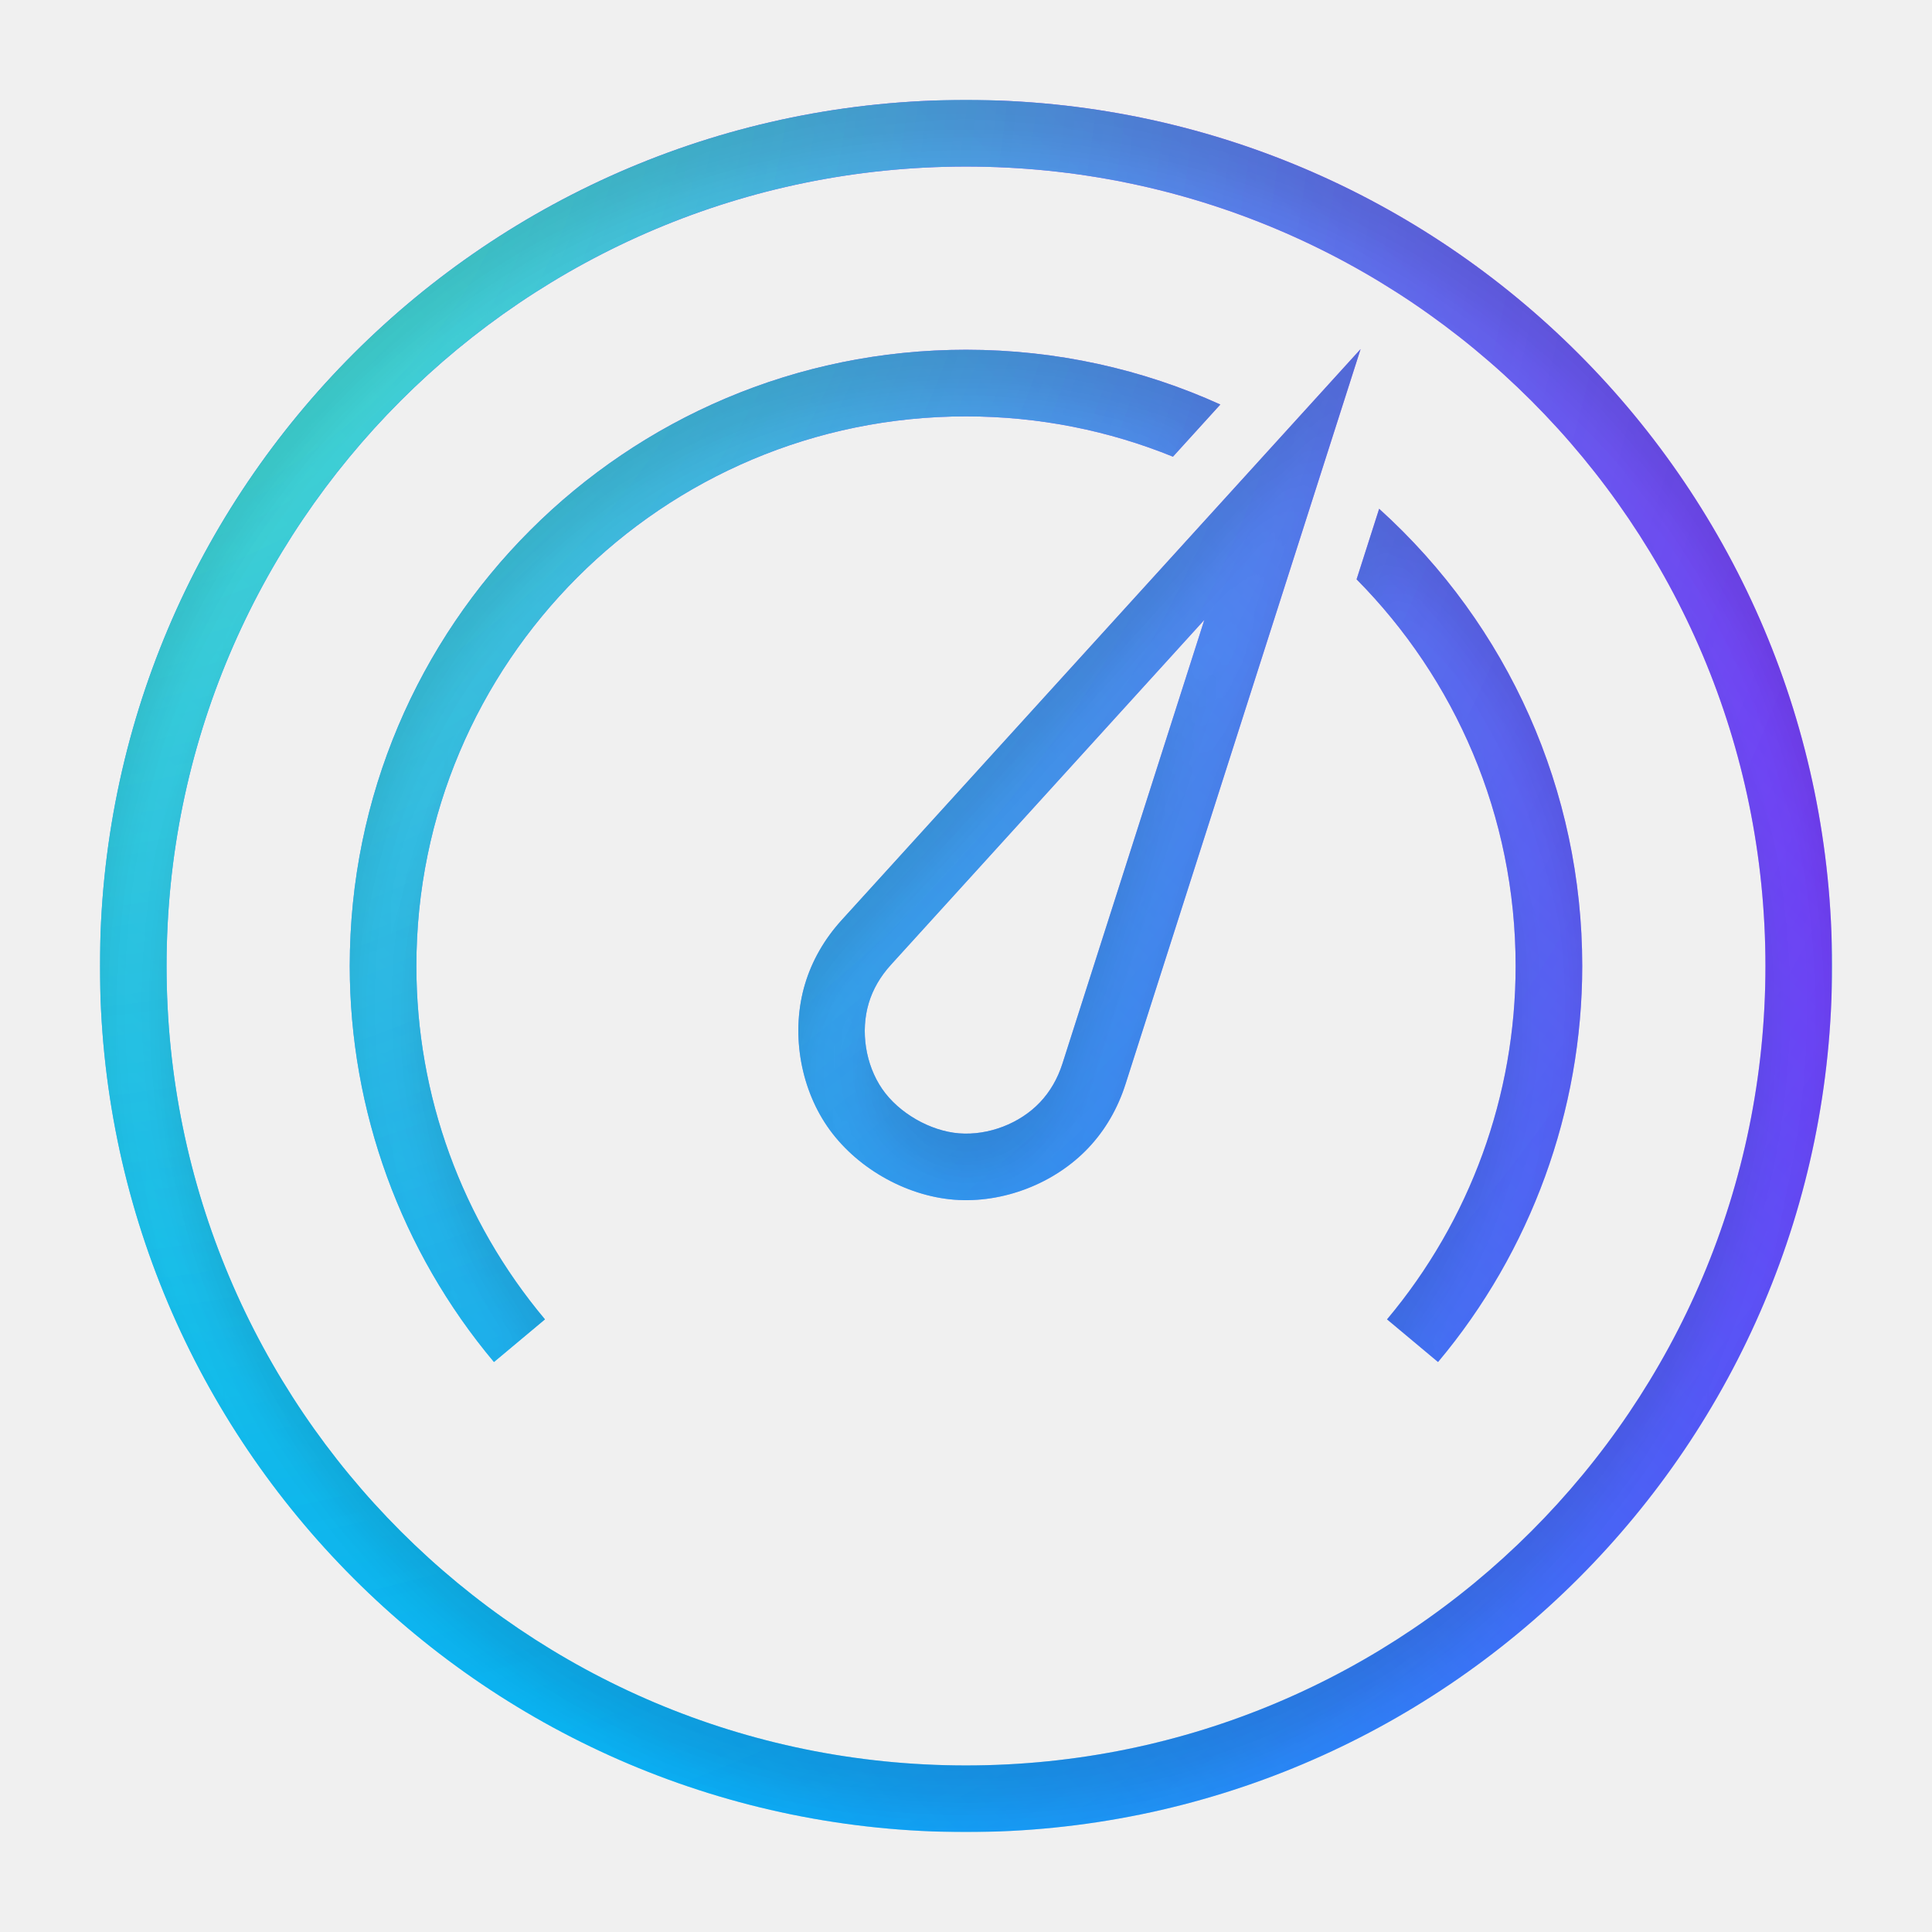
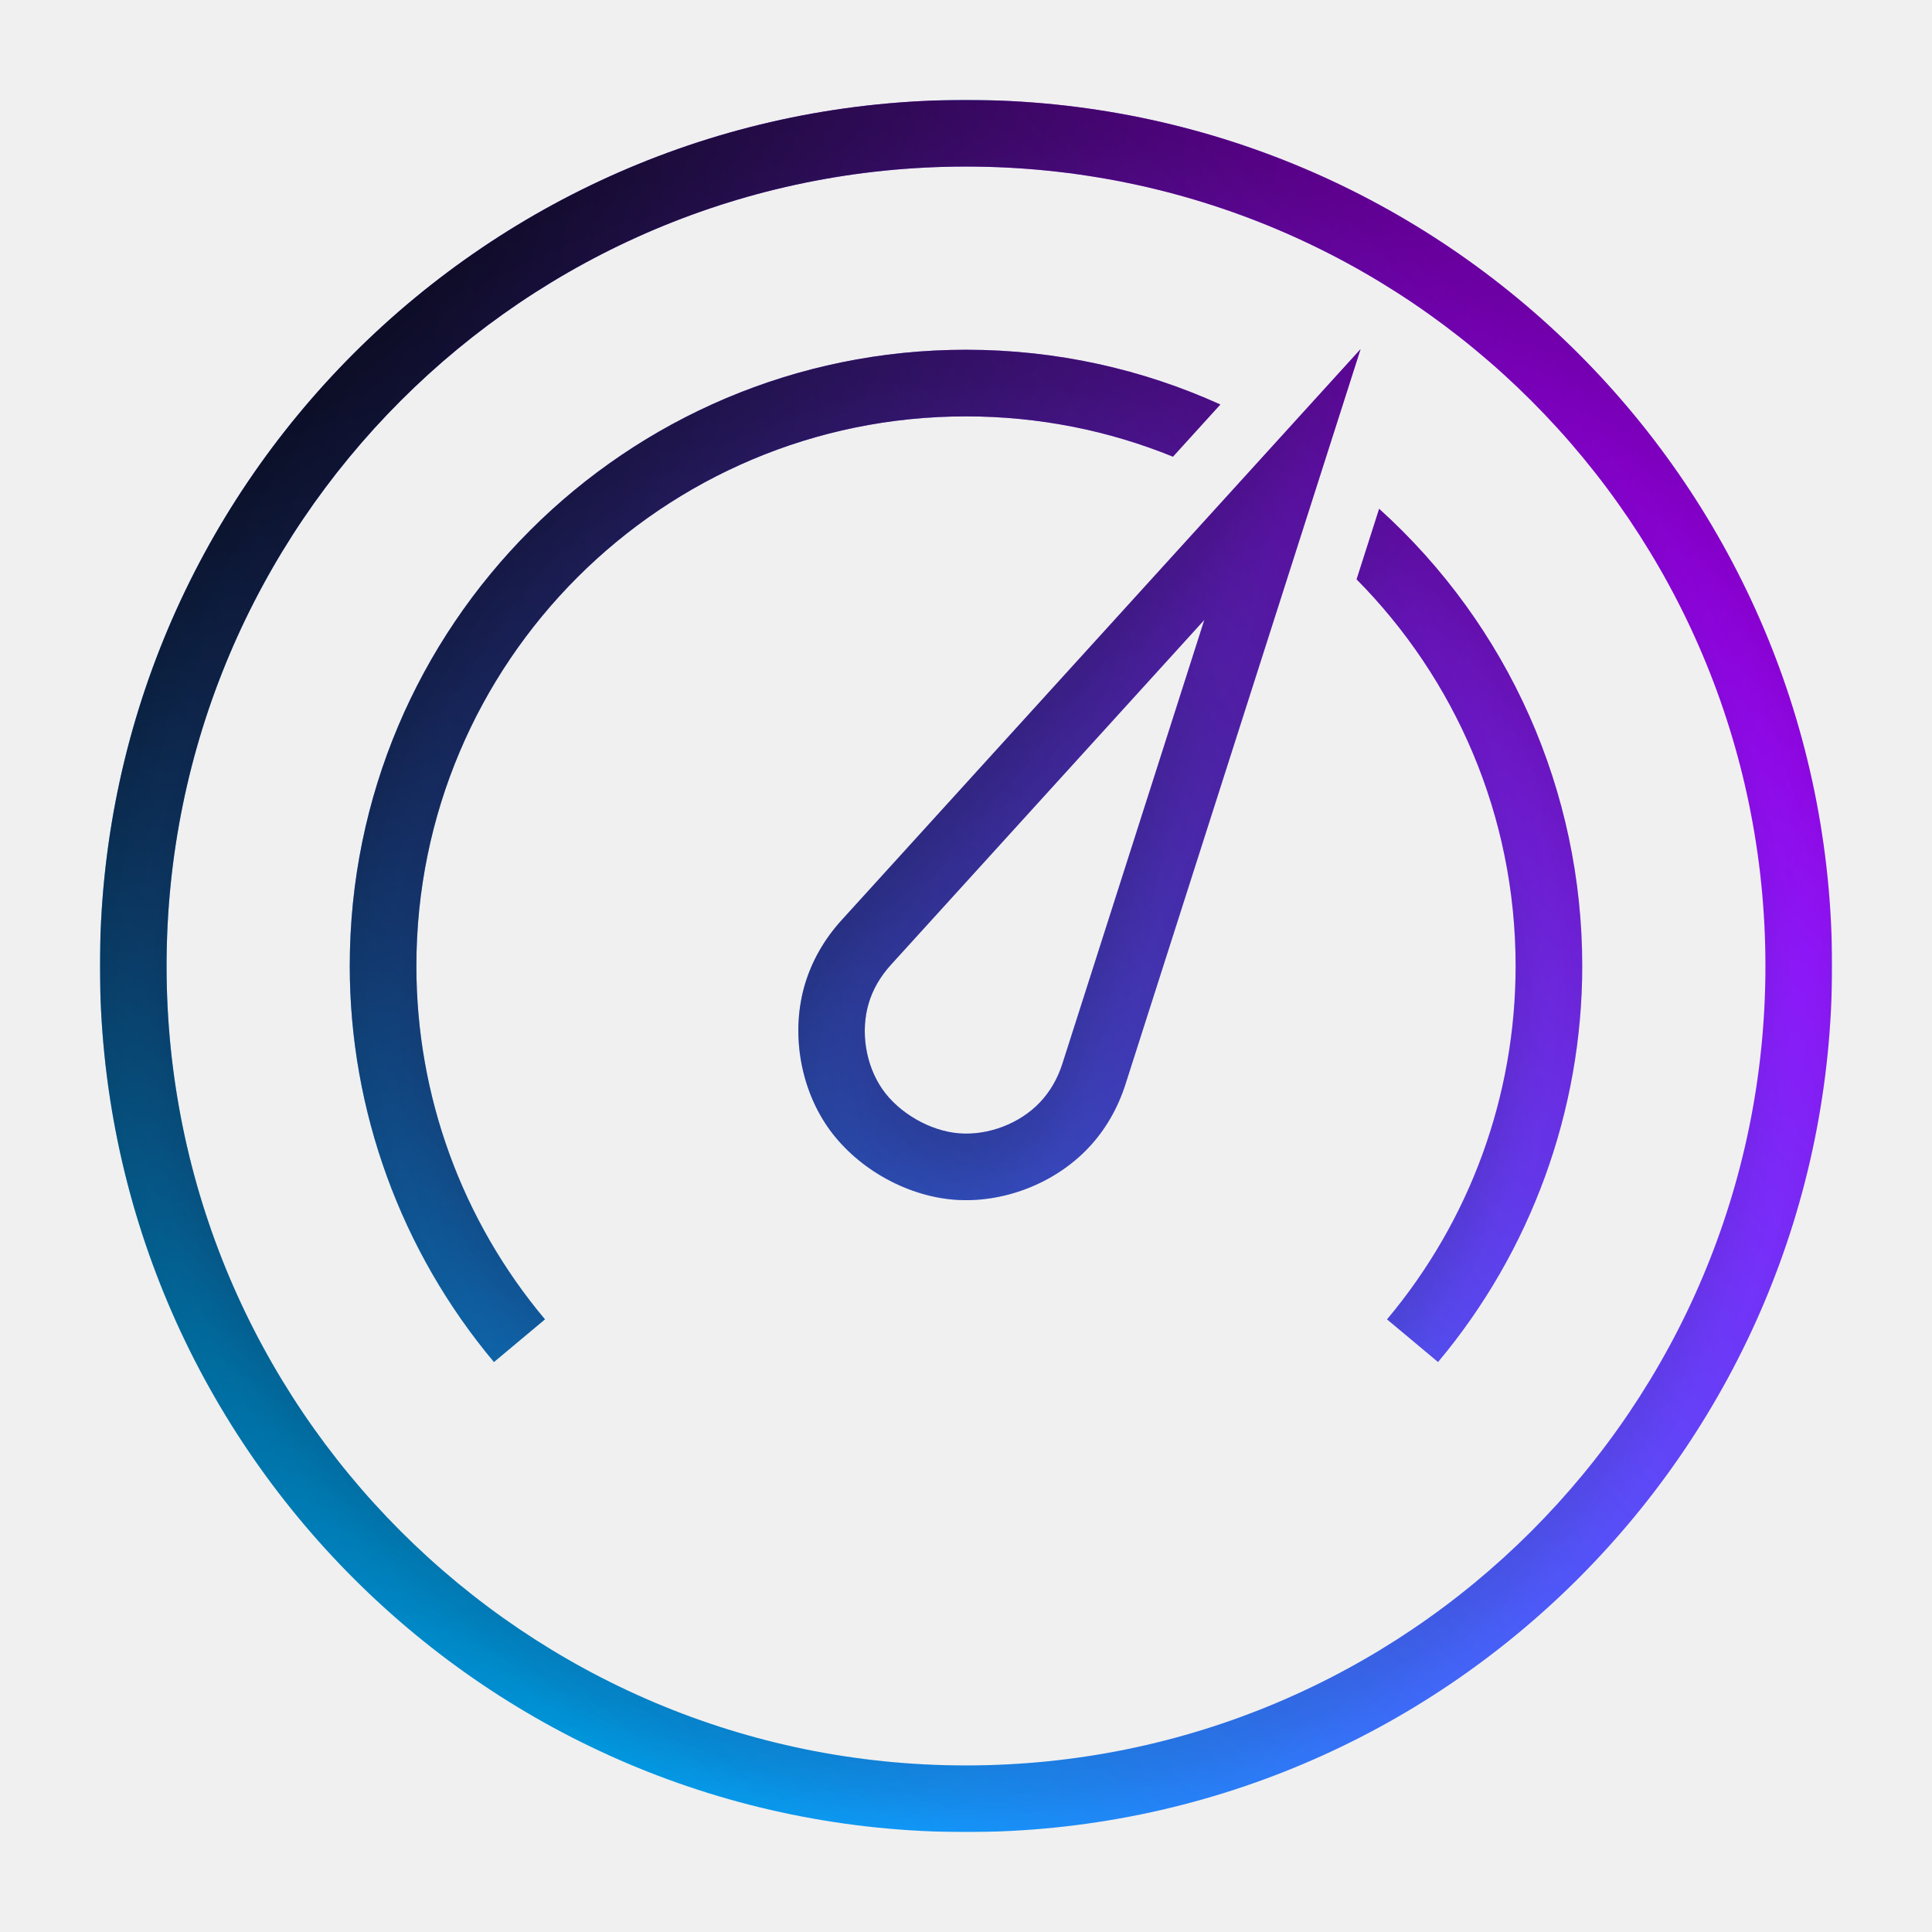
<svg xmlns="http://www.w3.org/2000/svg" version="1.1" viewBox="0,0,1024,1024">
  <defs>
-     <clipPath id="clip-OzEK3WYL">
+     <clipPath id="clip-iuEHFKMX">
      <path d="M512,52.97c253.51,0 459.03,205.52 459.03,459.03c0,253.51 -205.52,459.03 -459.03,459.03c-253.51,0 -459.03,-205.52 -459.03,-459.03c0,-253.51 205.52,-459.03 459.03,-459.03zM512,88.28c-234.02,0 -423.72,189.7 -423.72,423.72c0,234.02 189.7,423.72 423.72,423.72c234.02,0 423.72,-189.7 423.72,-423.72c0,-234.02 -189.7,-423.72 -423.72,-423.72zM261.81,721.9c-49.26,-58.69 -76.43,-133.28 -76.43,-209.9c0,-180.38 146.24,-326.62 326.62,-326.62c48.06,0 93.72,10.38 134.8,29.02l-25.11,27.65c-33.86,-13.77 -70.88,-21.36 -109.69,-21.36c-160.89,0 -291.31,130.42 -291.31,291.31c0,68.63 24.03,134.71 68.15,187.29zM721.14,185.03l-124.55,389.43c-4.18,13.14 -10.83,24.51 -19.64,33.85c-17.83,18.93 -45.24,29.57 -71.16,27.56c-26.11,-2.03 -52.54,-17.29 -67.34,-38.9c-14.67,-21.4 -19.23,-50.52 -11.78,-75.38c3.71,-12.36 10.23,-23.8 19.46,-33.95zM730.98,269.67c68.7,62.11 107.64,149.64 107.64,242.33c0,76.62 -27.17,151.21 -76.43,209.9l-27.03,-22.61c44.12,-52.58 68.15,-118.66 68.15,-187.29c0,-79.91 -32.19,-152.31 -84.29,-204.94zM638.32,328.56l-166.11,182.79c-5.63,6.2 -9.58,13.03 -11.75,20.3c-4.48,14.94 -1.73,32.61 7.08,45.46c8.74,12.76 25.41,22.39 40.86,23.59c15.48,1.2 32.25,-5.22 42.9,-16.54c5.26,-5.58 9.24,-12.41 11.78,-20.32z" />
    </clipPath>
-     <linearGradient x1="0" y1="1024" x2="1024" y2="0" id="color-CjGA4N8E" gradientUnits="userSpaceOnUse">
+     <linearGradient x1="0" y1="1024" x2="1024" y2="0" id="color-9l3RF2WT" gradientUnits="userSpaceOnUse">
      <stop offset="0.2" stop-color="#000000" />
      <stop offset="0.8" stop-color="#ffffff" />
    </linearGradient>
-     <radialGradient cx="0" cy="0" r="1448.15" id="color-xSzFMYsh" gradientUnits="userSpaceOnUse">
-       <stop offset="0.08" stop-color="#000000" />
-       <stop offset="1" stop-color="#ffffff" />
+     <radialGradient cx="0" cy="0" r="1448.15" id="color-uyIwToiG" gradientUnits="userSpaceOnUse">
+       <stop offset="0.07" stop-color="#ffffff" />
+       <stop offset="0.75" stop-color="#000000" />
    </radialGradient>
-     <radialGradient cx="0" cy="0" r="1448.15" id="color-ZcPbnLJw" gradientUnits="userSpaceOnUse">
-       <stop offset="0.08" stop-color="#ffffff" />
-       <stop offset="1" stop-color="#000000" />
-     </radialGradient>
-     <filter id="filter-4tLOdXqO" x="0%" y="0%" width="100%" height="100%" color-interpolation-filters="sRGB">
+     <filter id="filter-jPUXdRnd" x="0%" y="0%" width="100%" height="100%" color-interpolation-filters="sRGB">
      <feColorMatrix values="1 0 0 0 0 0 1 0 0 0 0 0 1 0 0 0 0 0 0.05 0" in="SourceGraphic" />
      <feOffset dy="20" />
      <feGaussianBlur stdDeviation="11" result="blur0" />
      <feColorMatrix values="1 0 0 0 0 0 1 0 0 0 0 0 1 0 0 0 0 0 0.07 0" in="SourceGraphic" />
      <feOffset dy="30" />
      <feGaussianBlur stdDeviation="20" result="blur1" />
      <feMerge>
        <feMergeNode in="blur0" />
        <feMergeNode in="blur1" />
      </feMerge>
    </filter>
-     <filter id="filter-cW2oWgyx" color-interpolation-filters="sRGB">
+     <filter id="filter-O7eLVPa5" color-interpolation-filters="sRGB">
      <feOffset />
    </filter>
-     <mask id="mask-0kbFkm10">
+     <mask id="mask-3QkvnQdf">
+       <path d="M512,52.97c253.51,0 459.03,205.52 459.03,459.03c0,253.51 -205.52,459.03 -459.03,459.03c-253.51,0 -459.03,-205.52 -459.03,-459.03c0,-253.51 205.52,-459.03 459.03,-459.03zM512,88.28c-234.02,0 -423.72,189.7 -423.72,423.72c0,234.02 189.7,423.72 423.72,423.72c234.02,0 423.72,-189.7 423.72,-423.72c0,-234.02 -189.7,-423.72 -423.72,-423.72zM261.81,721.9c-49.26,-58.69 -76.43,-133.28 -76.43,-209.9c0,-180.38 146.24,-326.62 326.62,-326.62c48.06,0 93.72,10.38 134.8,29.02l-25.11,27.65c-33.86,-13.77 -70.88,-21.36 -109.69,-21.36c-160.89,0 -291.31,130.42 -291.31,291.31c0,68.63 24.03,134.71 68.15,187.29zM721.14,185.03l-124.55,389.43c-4.18,13.14 -10.83,24.51 -19.64,33.85c-17.83,18.93 -45.24,29.57 -71.16,27.56c-26.11,-2.03 -52.54,-17.29 -67.34,-38.9c-14.67,-21.4 -19.23,-50.52 -11.78,-75.38c3.71,-12.36 10.23,-23.8 19.46,-33.95zM730.98,269.67c68.7,62.11 107.64,149.64 107.64,242.33c0,76.62 -27.17,151.21 -76.43,209.9l-27.03,-22.61c44.12,-52.58 68.15,-118.66 68.15,-187.29c0,-79.91 -32.19,-152.31 -84.29,-204.94zM638.32,328.56l-166.11,182.79c-5.63,6.2 -9.58,13.03 -11.75,20.3c-4.48,14.94 -1.73,32.61 7.08,45.46c8.74,12.76 25.41,22.39 40.86,23.59c15.48,1.2 32.25,-5.22 42.9,-16.54c5.26,-5.58 9.24,-12.41 11.78,-20.32z" fill="url(#color-uyIwToiG)" />
+     </mask>
+     <mask id="mask-g2GDLcod">
      <path d="M512,52.97c253.51,0 459.03,205.52 459.03,459.03c0,253.51 -205.52,459.03 -459.03,459.03c-253.51,0 -459.03,-205.52 -459.03,-459.03c0,-253.51 205.52,-459.03 459.03,-459.03zM512,88.28c-234.02,0 -423.72,189.7 -423.72,423.72c0,234.02 189.7,423.72 423.72,423.72c234.02,0 423.72,-189.7 423.72,-423.72c0,-234.02 -189.7,-423.72 -423.72,-423.72zM261.81,721.9c-49.26,-58.69 -76.43,-133.28 -76.43,-209.9c0,-180.38 146.24,-326.62 326.62,-326.62c48.06,0 93.72,10.38 134.8,29.02l-25.11,27.65c-33.86,-13.77 -70.88,-21.36 -109.69,-21.36c-160.89,0 -291.31,130.42 -291.31,291.31c0,68.63 24.03,134.71 68.15,187.29zM721.14,185.03l-124.55,389.43c-4.18,13.14 -10.83,24.51 -19.64,33.85c-17.83,18.93 -45.24,29.57 -71.16,27.56c-26.11,-2.03 -52.54,-17.29 -67.34,-38.9c-14.67,-21.4 -19.23,-50.52 -11.78,-75.38c3.71,-12.36 10.23,-23.8 19.46,-33.95zM730.98,269.67c68.7,62.11 107.64,149.64 107.64,242.33c0,76.62 -27.17,151.21 -76.43,209.9l-27.03,-22.61c44.12,-52.58 68.15,-118.66 68.15,-187.29c0,-79.91 -32.19,-152.31 -84.29,-204.94zM638.32,328.56l-166.11,182.79c-5.63,6.2 -9.58,13.03 -11.75,20.3c-4.48,14.94 -1.73,32.61 7.08,45.46c8.74,12.76 25.41,22.39 40.86,23.59c15.48,1.2 32.25,-5.22 42.9,-16.54c5.26,-5.58 9.24,-12.41 11.78,-20.32z" fill="#ffffff" />
    </mask>
-     <mask id="mask-tvukpnyq">
-       <path d="M512,52.97c253.51,0 459.03,205.52 459.03,459.03c0,253.51 -205.52,459.03 -459.03,459.03c-253.51,0 -459.03,-205.52 -459.03,-459.03c0,-253.51 205.52,-459.03 459.03,-459.03zM512,88.28c-234.02,0 -423.72,189.7 -423.72,423.72c0,234.02 189.7,423.72 423.72,423.72c234.02,0 423.72,-189.7 423.72,-423.72c0,-234.02 -189.7,-423.72 -423.72,-423.72zM261.81,721.9c-49.26,-58.69 -76.43,-133.28 -76.43,-209.9c0,-180.38 146.24,-326.62 326.62,-326.62c48.06,0 93.72,10.38 134.8,29.02l-25.11,27.65c-33.86,-13.77 -70.88,-21.36 -109.69,-21.36c-160.89,0 -291.31,130.42 -291.31,291.31c0,68.63 24.03,134.71 68.15,187.29zM721.14,185.03l-124.55,389.43c-4.18,13.14 -10.83,24.51 -19.64,33.85c-17.83,18.93 -45.24,29.57 -71.16,27.56c-26.11,-2.03 -52.54,-17.29 -67.34,-38.9c-14.67,-21.4 -19.23,-50.52 -11.78,-75.38c3.71,-12.36 10.23,-23.8 19.46,-33.95zM730.98,269.67c68.7,62.11 107.64,149.64 107.64,242.33c0,76.62 -27.17,151.21 -76.43,209.9l-27.03,-22.61c44.12,-52.58 68.15,-118.66 68.15,-187.29c0,-79.91 -32.19,-152.31 -84.29,-204.94zM638.32,328.56l-166.11,182.79c-5.63,6.2 -9.58,13.03 -11.75,20.3c-4.48,14.94 -1.73,32.61 7.08,45.46c8.74,12.76 25.41,22.39 40.86,23.59c15.48,1.2 32.25,-5.22 42.9,-16.54c5.26,-5.58 9.24,-12.41 11.78,-20.32z" fill="url(#color-ZcPbnLJw)" />
-     </mask>
-     <mask id="mask-VK0cXZ5W">
-       <rect fill="url(#color-CjGA4N8E)" x="52.97" y="52.97" width="918.06" height="918.06" />
-     </mask>
-     <mask id="mask-wgb3hCLA">
-       <rect fill="url(#color-xSzFMYsh)" x="52.97" y="52.97" width="918.06" height="918.06" />
+     <mask id="mask-ydLem6qQ">
+       <rect fill="url(#color-9l3RF2WT)" x="52.97" y="52.97" width="918.06" height="918.06" />
    </mask>
  </defs>
  <g fill="none" fill-rule="nonzero" style="mix-blend-mode: normal">
-     <g mask="url(#mask-0kbFkm10)">
+     <g mask="url(#mask-g2GDLcod)">
      <g color="#00aeff" class="color-2">
        <rect x="52.97" y="52.97" width="918.06" height="918.06" fill="currentColor" />
      </g>
-       <g color="#a800ff" class="color-3" mask="url(#mask-VK0cXZ5W)">
+       <g color="#a800ff" class="color-3" mask="url(#mask-ydLem6qQ)">
        <rect x="52.97" y="52.97" width="918.06" height="918.06" fill="currentColor" />
      </g>
    </g>
-     <g filter="url(#filter-cW2oWgyx)" mask="url(#mask-tvukpnyq)">
-       <g color="#48f1cf" class="color-1">
-         <rect x="52.97" y="52.97" width="918.06" height="918.06" fill="currentColor" />
-       </g>
-       <g color="#00aeff" class="color-2" mask="url(#mask-wgb3hCLA)">
+     <g filter="url(#filter-O7eLVPa5)" mask="url(#mask-3QkvnQdf)">
+       <g color="currentColor" class="color-1">
        <rect x="52.97" y="52.97" width="918.06" height="918.06" fill="currentColor" />
      </g>
    </g>
-     <g clip-path="url(#clip-OzEK3WYL)">
-       <path d="M-40.03,1014.03v-1104.06h1104.06v1104.06zM52.97,512c0,253.51 205.52,459.03 459.03,459.03c253.51,0 459.03,-205.52 459.03,-459.03c0,-253.51 -205.52,-459.03 -459.03,-459.03c-253.51,0 -459.03,205.52 -459.03,459.03zM935.72,512c0,234.02 -189.7,423.72 -423.72,423.72c-234.02,0 -423.72,-189.7 -423.72,-423.72c0,-234.02 189.7,-423.72 423.72,-423.72c234.02,0 423.72,189.7 423.72,423.72zM288.84,699.29c-44.12,-52.58 -68.15,-118.66 -68.15,-187.29c0,-160.89 130.42,-291.31 291.31,-291.31c38.81,0 75.83,7.59 109.69,21.36l25.11,-27.65c-41.08,-18.64 -86.74,-29.02 -134.8,-29.02c-180.38,0 -326.62,146.24 -326.62,326.62c0,76.62 27.17,151.21 76.43,209.9zM446.13,487.64c-9.23,10.15 -15.75,21.59 -19.46,33.95c-7.45,24.86 -2.89,53.98 11.78,75.38c14.8,21.61 41.23,36.87 67.34,38.9c25.92,2.01 53.33,-8.63 71.16,-27.56c8.81,-9.34 15.46,-20.71 19.64,-33.85l124.55,-389.43zM719.02,307.06c52.1,52.63 84.29,125.03 84.29,204.94c0,68.63 -24.03,134.71 -68.15,187.29l27.03,22.61c49.26,-58.69 76.43,-133.28 76.43,-209.9c0,-92.69 -38.94,-180.22 -107.64,-242.33zM563.08,563.84c-2.54,7.91 -6.52,14.74 -11.78,20.32c-10.65,11.32 -27.42,17.74 -42.9,16.54c-15.45,-1.2 -32.12,-10.83 -40.86,-23.59c-8.81,-12.85 -11.56,-30.52 -7.08,-45.46c2.17,-7.27 6.12,-14.1 11.75,-20.3l166.11,-182.79z" fill="#000000" fill-opacity="1" filter="url(#filter-4tLOdXqO)" />
+     <g clip-path="url(#clip-iuEHFKMX)">
+       <path d="M-40.03,1014.03v-1104.06h1104.06v1104.06zM52.97,512c0,253.51 205.52,459.03 459.03,459.03c253.51,0 459.03,-205.52 459.03,-459.03c0,-253.51 -205.52,-459.03 -459.03,-459.03c-253.51,0 -459.03,205.52 -459.03,459.03zM935.72,512c0,234.02 -189.7,423.72 -423.72,423.72c-234.02,0 -423.72,-189.7 -423.72,-423.72c0,-234.02 189.7,-423.72 423.72,-423.72c234.02,0 423.72,189.7 423.72,423.72zM288.84,699.29c-44.12,-52.58 -68.15,-118.66 -68.15,-187.29c0,-160.89 130.42,-291.31 291.31,-291.31c38.81,0 75.83,7.59 109.69,21.36l25.11,-27.65c-41.08,-18.64 -86.74,-29.02 -134.8,-29.02c-180.38,0 -326.62,146.24 -326.62,326.62c0,76.62 27.17,151.21 76.43,209.9zM446.13,487.64c-9.23,10.15 -15.75,21.59 -19.46,33.95c-7.45,24.86 -2.89,53.98 11.78,75.38c14.8,21.61 41.23,36.87 67.34,38.9c25.92,2.01 53.33,-8.63 71.16,-27.56c8.81,-9.34 15.46,-20.71 19.64,-33.85l124.55,-389.43zM719.02,307.06c52.1,52.63 84.29,125.03 84.29,204.94c0,68.63 -24.03,134.71 -68.15,187.29l27.03,22.61c49.26,-58.69 76.43,-133.28 76.43,-209.9c0,-92.69 -38.94,-180.22 -107.64,-242.33zM563.08,563.84c-2.54,7.91 -6.52,14.74 -11.78,20.32c-10.65,11.32 -27.42,17.74 -42.9,16.54c-15.45,-1.2 -32.12,-10.83 -40.86,-23.59c-8.81,-12.85 -11.56,-30.52 -7.08,-45.46c2.17,-7.27 6.12,-14.1 11.75,-20.3l166.11,-182.79z" fill="#000000" fill-opacity="1" filter="url(#filter-jPUXdRnd)" />
    </g>
  </g>
</svg>
